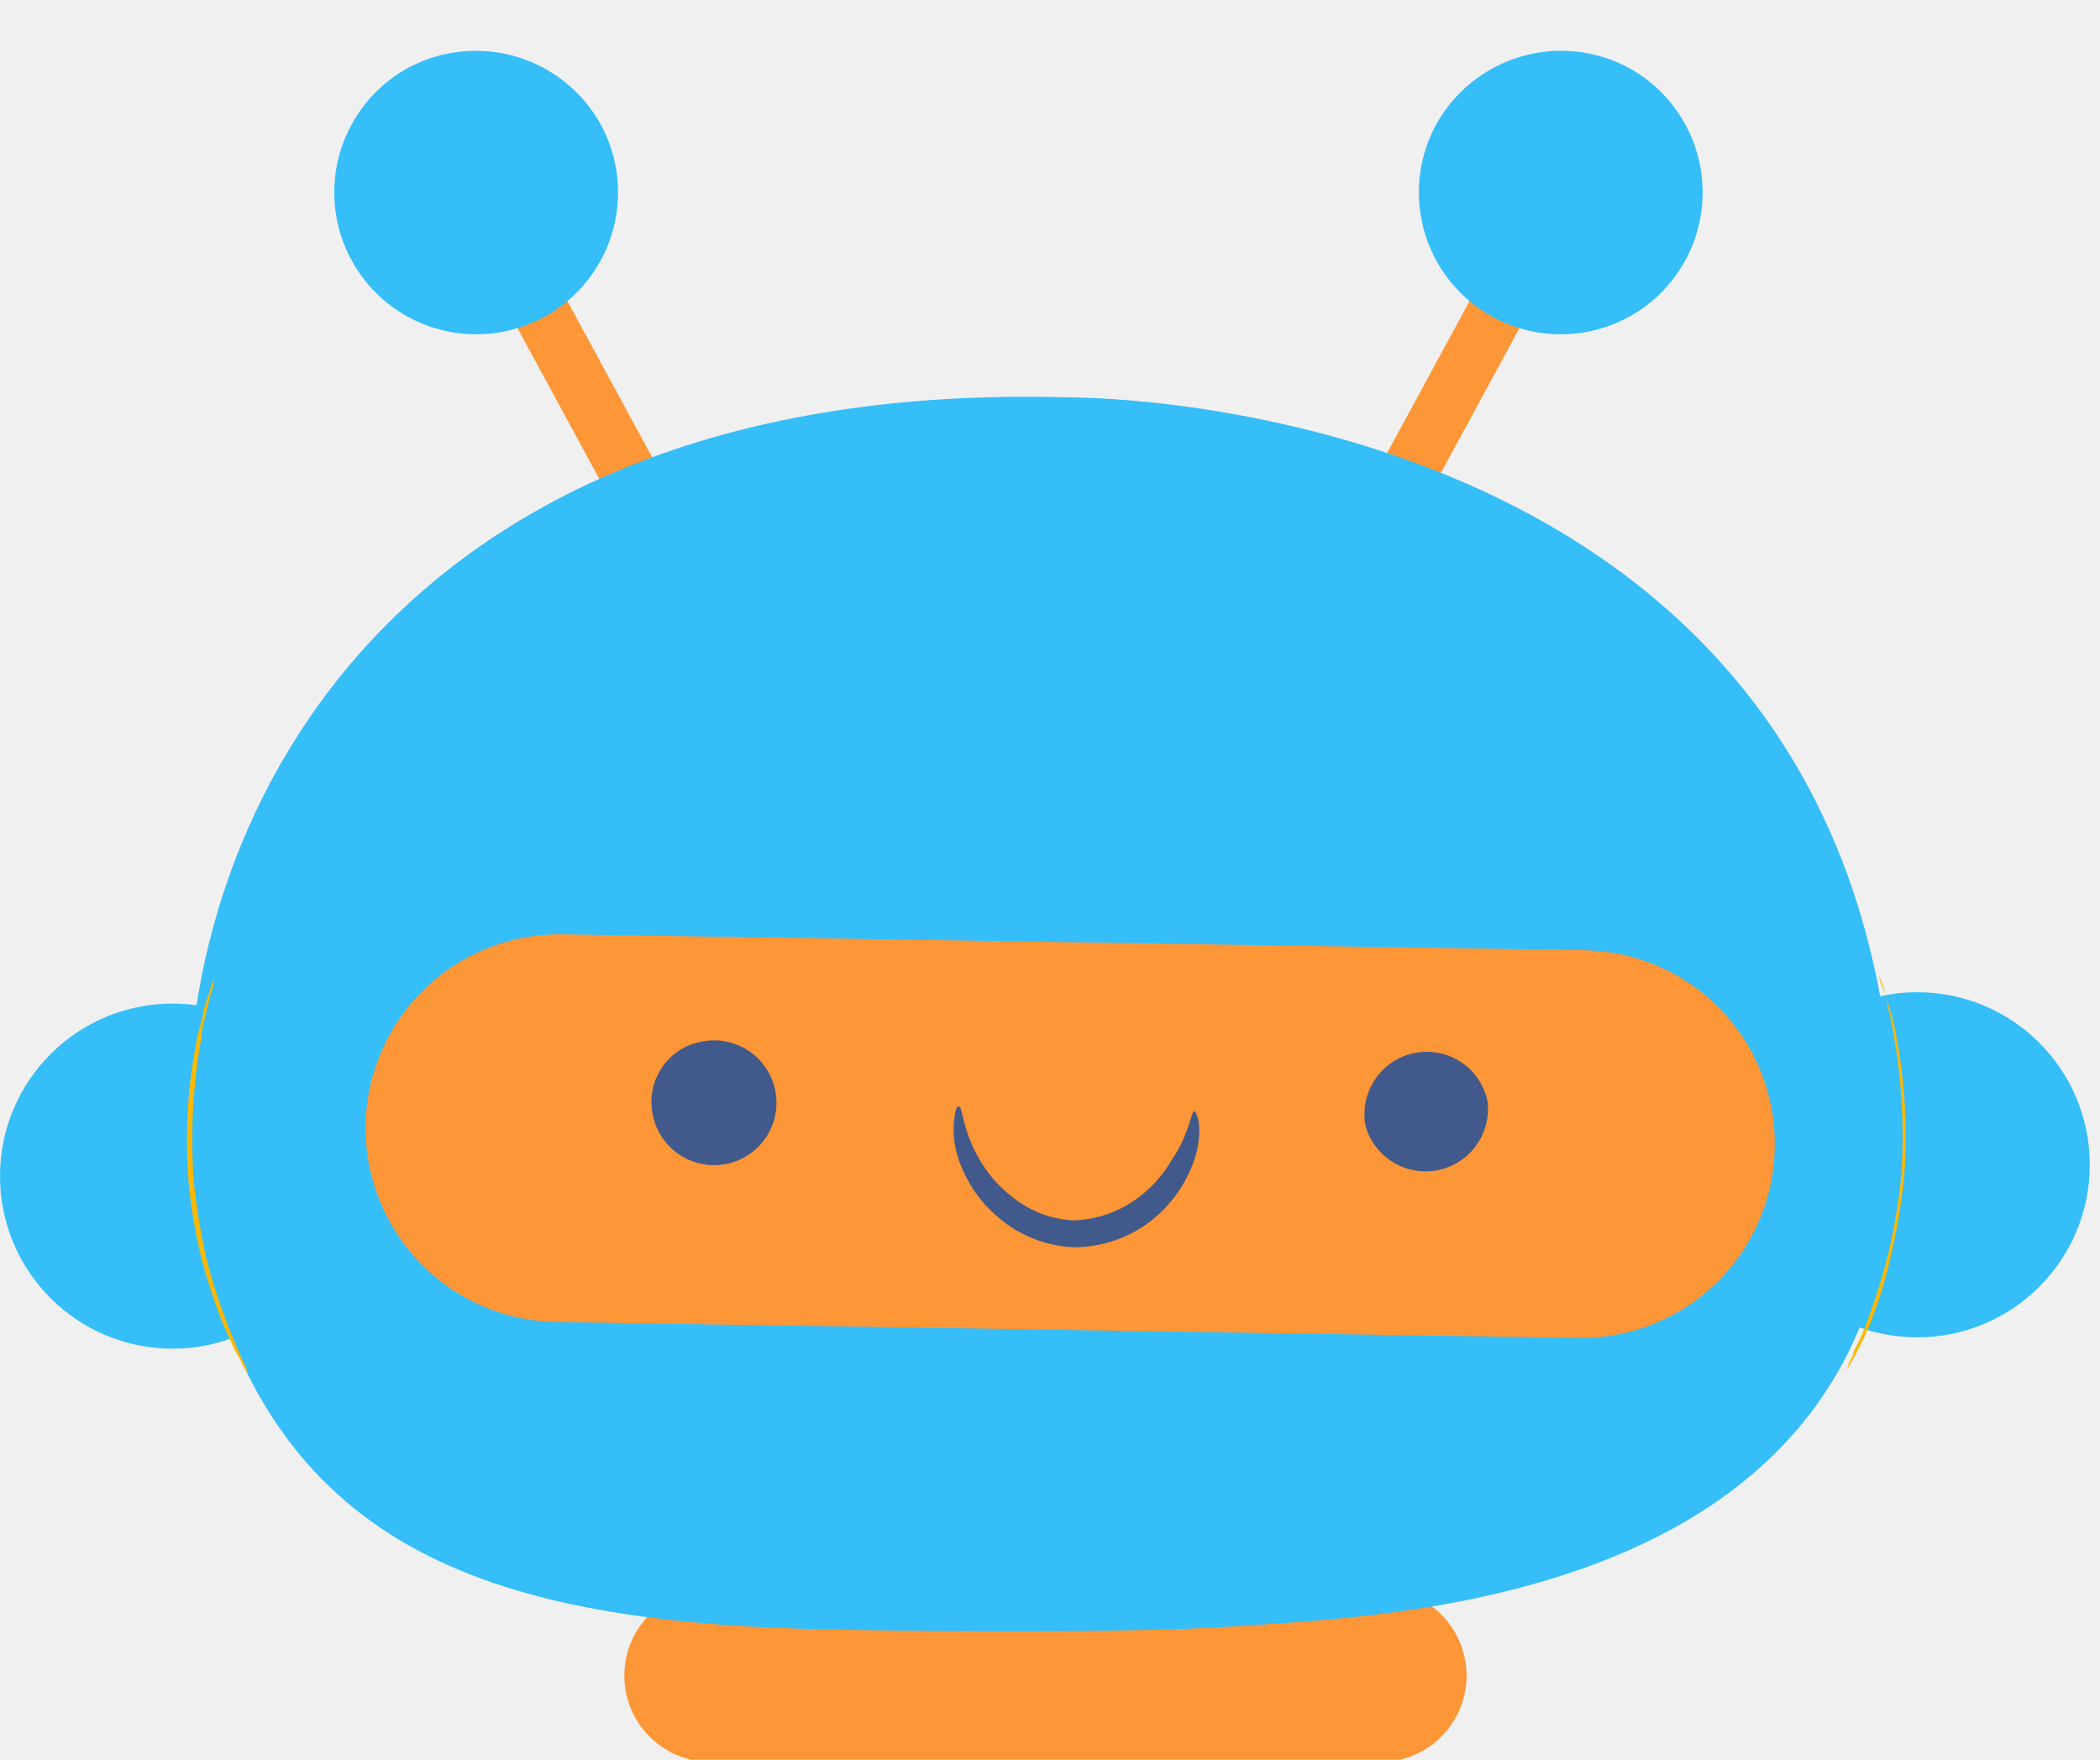
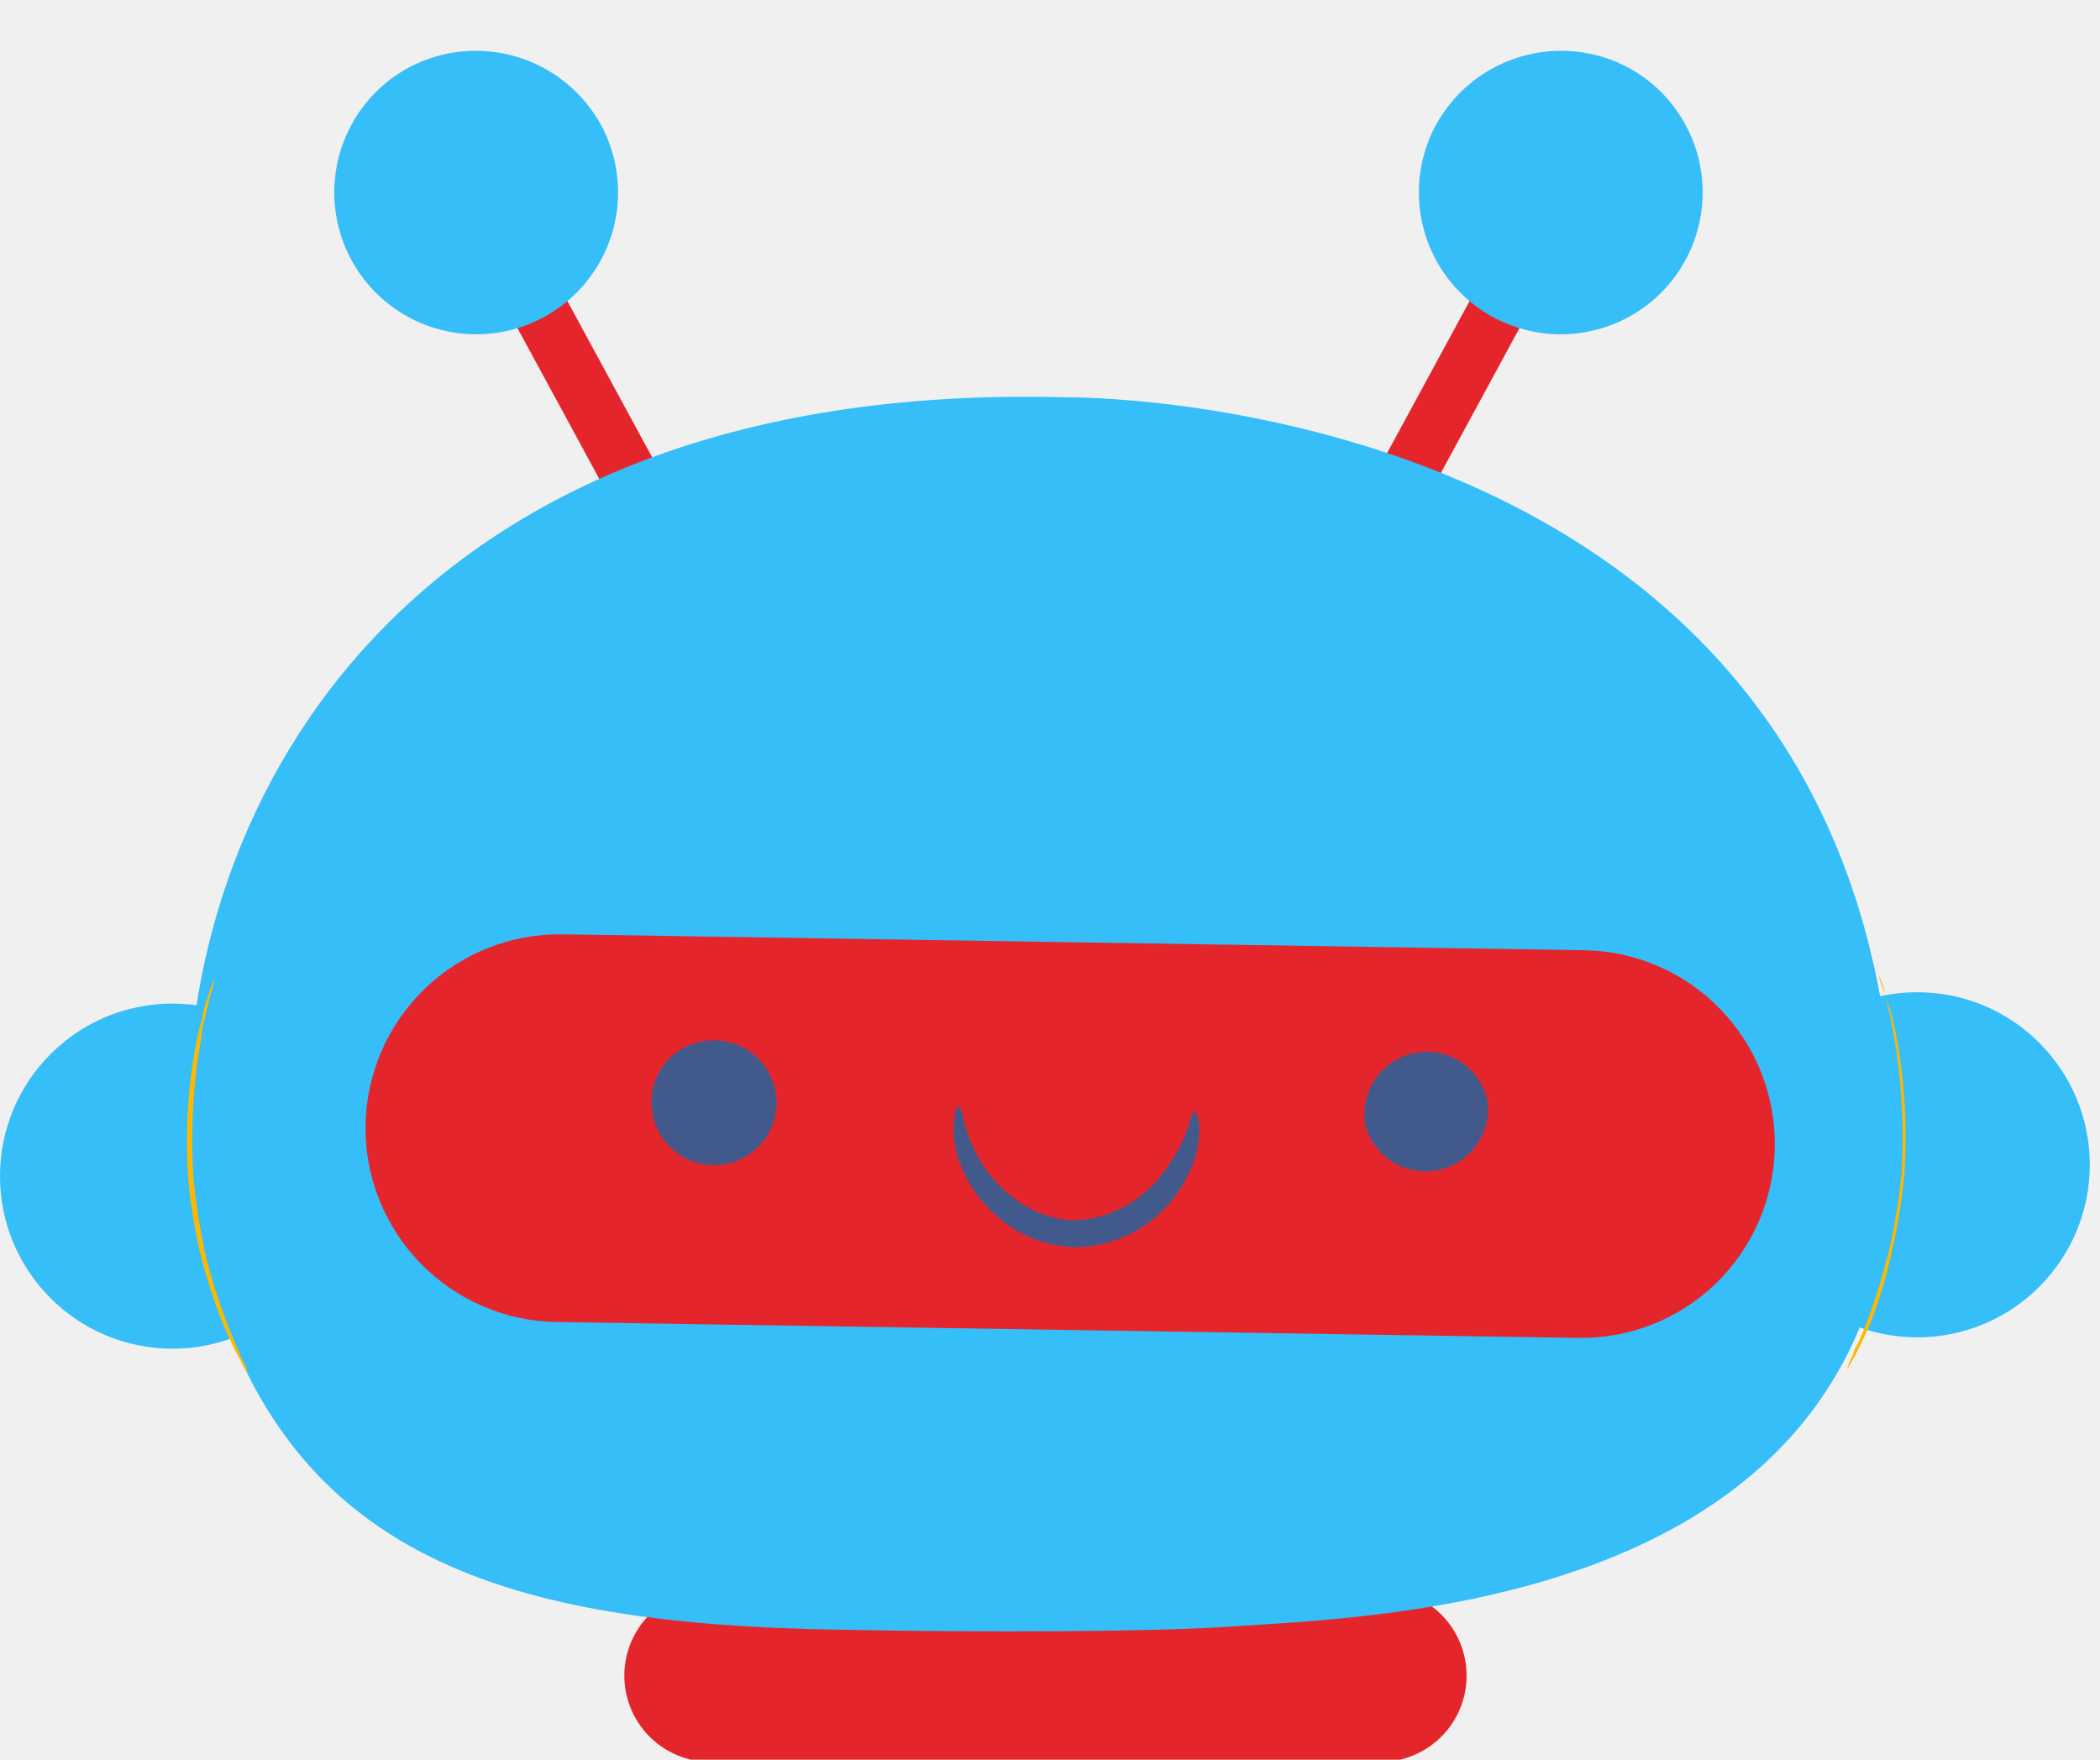
<svg xmlns="http://www.w3.org/2000/svg" width="37" height="31" viewBox="0 0 37 31" fill="none">
  <g clip-path="url(#clip0_629_20685)">
-     <path d="M9.728 4.809L8.849 5.286L11.252 9.714L12.131 9.237L9.728 4.809Z" fill="#FD9636" />
+     <path d="M9.728 4.809L8.849 5.286L11.252 9.714L12.131 9.237L9.728 4.809Z" fill="#e4262c" />
    <path d="M10.587 2.197C10.823 2.632 10.924 3.127 10.879 3.619C10.834 4.112 10.643 4.579 10.332 4.964C10.021 5.348 9.602 5.631 9.13 5.777C8.658 5.924 8.153 5.927 7.679 5.786C7.205 5.646 6.783 5.368 6.467 4.987C6.151 4.607 5.955 4.142 5.903 3.65C5.852 3.158 5.947 2.662 6.178 2.225C6.408 1.787 6.763 1.428 7.197 1.192C7.781 0.88 8.464 0.81 9.099 0.999C9.733 1.187 10.268 1.618 10.587 2.197Z" fill="#36BEF9" />
-     <path d="M26.161 4.809L27.04 5.286L24.637 9.714L23.758 9.237L26.161 4.809Z" fill="#FD9636" />
+     <path d="M26.161 4.809L27.04 5.286L24.637 9.714L23.758 9.237L26.161 4.809Z" fill="#e4262c" />
    <path d="M25.302 2.197C25.066 2.632 24.964 3.127 25.01 3.619C25.055 4.112 25.245 4.579 25.557 4.964C25.868 5.348 26.286 5.631 26.759 5.777C27.231 5.924 27.736 5.927 28.21 5.786C28.684 5.646 29.106 5.368 29.422 4.987C29.738 4.607 29.934 4.142 29.985 3.65C30.037 3.158 29.942 2.662 29.711 2.225C29.481 1.787 29.126 1.428 28.691 1.192C28.108 0.88 27.424 0.81 26.79 0.999C26.155 1.187 25.621 1.618 25.302 2.197Z" fill="#36BEF9" />
-     <path d="M24.32 31.04H12.52C12.117 31.04 11.73 30.88 11.445 30.595C11.16 30.31 11 29.923 11 29.52C11 29.117 11.16 28.73 11.445 28.445C11.73 28.16 12.117 28 12.52 28H24.32C24.723 28 25.11 28.16 25.395 28.445C25.68 28.73 25.84 29.117 25.84 29.52C25.84 29.923 25.68 30.31 25.395 30.595C25.11 30.88 24.723 31.04 24.32 31.04Z" fill="#FD9636" />
+     <path d="M24.32 31.04H12.52C12.117 31.04 11.73 30.88 11.445 30.595C11.16 30.31 11 29.923 11 29.52C11 29.117 11.16 28.73 11.445 28.445C11.73 28.16 12.117 28 12.52 28H24.32C24.723 28 25.11 28.16 25.395 28.445C25.68 28.73 25.84 29.117 25.84 29.52C25.84 29.923 25.68 30.31 25.395 30.595C25.11 30.88 24.723 31.04 24.32 31.04Z" fill="#e4262c" />
    <path d="M3.04 23.76C4.719 23.76 6.08 22.399 6.08 20.72C6.08 19.041 4.719 17.68 3.04 17.68C1.361 17.68 0 19.041 0 20.72C0 22.399 1.361 23.76 3.04 23.76Z" fill="#36BEF9" />
    <path d="M33.78 23.56C35.459 23.56 36.82 22.199 36.82 20.52C36.82 18.841 35.459 17.48 33.78 17.48C32.101 17.48 30.74 18.841 30.74 20.52C30.74 22.199 32.101 23.56 33.78 23.56Z" fill="#36BEF9" />
    <path d="M18.79 7C18.79 7 31.17 6.85 33.13 17.57C35.09 28.29 24.62 28.45 21.61 28.66C20.24 28.75 17.32 28.76 14.75 28.71C9 28.61 5 27.51 3.63 22.21C3.47 21.591 3.369 20.958 3.33 20.32C3 14.51 6.89 6.67 18.79 7Z" fill="#36BEF9" />
-     <path d="M9.81 23.29L27.81 23.57C28.258 23.577 28.702 23.495 29.119 23.33C29.535 23.164 29.915 22.919 30.236 22.607C30.557 22.295 30.814 21.922 30.991 21.511C31.169 21.1 31.263 20.658 31.27 20.21C31.278 19.761 31.197 19.316 31.032 18.898C30.868 18.481 30.622 18.1 30.31 17.778C29.998 17.455 29.625 17.198 29.213 17.02C28.802 16.841 28.358 16.747 27.91 16.74L9.91 16.46C9.004 16.447 8.131 16.793 7.48 17.423C6.83 18.053 6.456 18.915 6.44 19.82C6.433 20.269 6.515 20.715 6.681 21.133C6.847 21.55 7.093 21.931 7.406 22.253C7.719 22.575 8.092 22.833 8.505 23.011C8.917 23.189 9.361 23.284 9.81 23.29Z" fill="#FD9636" />
+     <path d="M9.81 23.29L27.81 23.57C28.258 23.577 28.702 23.495 29.119 23.33C29.535 23.164 29.915 22.919 30.236 22.607C30.557 22.295 30.814 21.922 30.991 21.511C31.169 21.1 31.263 20.658 31.27 20.21C31.278 19.761 31.197 19.316 31.032 18.898C30.868 18.481 30.622 18.1 30.31 17.778C29.998 17.455 29.625 17.198 29.213 17.02C28.802 16.841 28.358 16.747 27.91 16.74L9.91 16.46C9.004 16.447 8.131 16.793 7.48 17.423C6.83 18.053 6.456 18.915 6.44 19.82C6.433 20.269 6.515 20.715 6.681 21.133C6.847 21.55 7.093 21.931 7.406 22.253C7.719 22.575 8.092 22.833 8.505 23.011C8.917 23.189 9.361 23.284 9.81 23.29Z" fill="#e4262c" />
    <path d="M24.06 19.84C24.136 20.105 24.309 20.332 24.545 20.476C24.781 20.62 25.062 20.669 25.333 20.615C25.604 20.561 25.844 20.407 26.006 20.184C26.169 19.96 26.242 19.684 26.21 19.41C26.182 19.27 26.127 19.136 26.048 19.016C25.969 18.897 25.867 18.795 25.748 18.715C25.629 18.635 25.496 18.579 25.355 18.551C25.215 18.523 25.07 18.522 24.93 18.55C24.788 18.578 24.653 18.633 24.532 18.712C24.412 18.792 24.308 18.895 24.228 19.015C24.147 19.135 24.09 19.269 24.062 19.411C24.033 19.552 24.032 19.698 24.06 19.84Z" fill="#425A8B" />
    <path d="M11.5 19.63C11.54 19.845 11.643 20.043 11.796 20.198C11.949 20.354 12.145 20.461 12.359 20.505C12.573 20.549 12.795 20.528 12.997 20.446C13.199 20.363 13.372 20.222 13.494 20.041C13.616 19.86 13.681 19.646 13.681 19.428C13.681 19.21 13.616 18.996 13.495 18.815C13.373 18.633 13.2 18.492 12.998 18.41C12.796 18.327 12.574 18.306 12.36 18.35C12.219 18.376 12.084 18.43 11.964 18.509C11.844 18.588 11.741 18.69 11.661 18.809C11.581 18.929 11.525 19.063 11.498 19.203C11.47 19.344 11.471 19.489 11.5 19.63Z" fill="#425A8B" />
    <path d="M21.048 19.572C21.048 19.572 21.119 19.661 21.128 19.843C21.139 20.101 21.088 20.357 20.981 20.591C20.827 20.955 20.582 21.273 20.27 21.516C19.881 21.812 19.407 21.973 18.918 21.973C18.428 21.953 17.96 21.768 17.59 21.447C17.291 21.198 17.061 20.877 16.923 20.514C16.827 20.277 16.787 20.021 16.808 19.766C16.83 19.577 16.84 19.488 16.9 19.494C16.959 19.501 16.955 19.884 17.23 20.378C17.386 20.663 17.601 20.912 17.861 21.106C18.165 21.345 18.536 21.483 18.922 21.5C19.296 21.487 19.659 21.368 19.969 21.159C20.242 20.977 20.47 20.735 20.635 20.451C20.974 19.956 20.978 19.574 21.048 19.572Z" fill="#425A8B" />
    <path d="M33.1 17.18C33.142 17.263 33.175 17.35 33.2 17.44C33.2 17.53 33.26 17.64 33.29 17.76C33.335 17.901 33.372 18.045 33.4 18.19C33.472 18.563 33.522 18.941 33.55 19.32C33.585 19.786 33.585 20.254 33.55 20.72C33.504 21.185 33.428 21.646 33.32 22.1C33.24 22.471 33.133 22.835 33 23.19C32.95 23.34 32.88 23.47 32.83 23.59L32.68 23.89L32.54 24.13C32.564 24.039 32.601 23.951 32.65 23.87C32.65 23.79 32.73 23.69 32.78 23.57C32.83 23.45 32.89 23.32 32.94 23.16C33.07 22.806 33.18 22.446 33.27 22.08C33.377 21.629 33.453 21.171 33.5 20.71C33.53 20.25 33.53 19.79 33.5 19.33C33.475 18.951 33.428 18.574 33.36 18.2C33.338 18.055 33.308 17.912 33.27 17.77C33.252 17.661 33.225 17.555 33.19 17.45C33.12 17.28 33.1 17.18 33.1 17.18Z" fill="#FFB800" />
    <path d="M3.77 17.25C3.732 17.334 3.702 17.421 3.68 17.51C3.641 17.615 3.607 17.722 3.58 17.83C3.58 17.95 3.51 18.09 3.48 18.26C3.403 18.633 3.35 19.01 3.32 19.39C3.285 19.856 3.285 20.324 3.32 20.79C3.361 21.255 3.438 21.716 3.55 22.17C3.646 22.536 3.763 22.897 3.9 23.25C3.96 23.41 4.03 23.54 4.08 23.66C4.124 23.76 4.174 23.857 4.23 23.95C4.267 24.038 4.314 24.122 4.37 24.2C4.348 24.108 4.311 24.02 4.26 23.94L4.13 23.63C4.08 23.51 4.02 23.38 3.97 23.23C3.836 22.877 3.723 22.516 3.63 22.15C3.532 21.698 3.458 21.24 3.41 20.78C3.38 20.317 3.38 19.853 3.41 19.39C3.435 19.014 3.482 18.64 3.55 18.27C3.55 18.11 3.61 17.97 3.63 17.84L3.71 17.52C3.743 17.434 3.764 17.343 3.77 17.25Z" fill="#FFB800" />
  </g>
  <defs>
    <clipPath id="clip0_629_20685">
      <rect width="37" height="31" fill="white" />
    </clipPath>
  </defs>
</svg>
